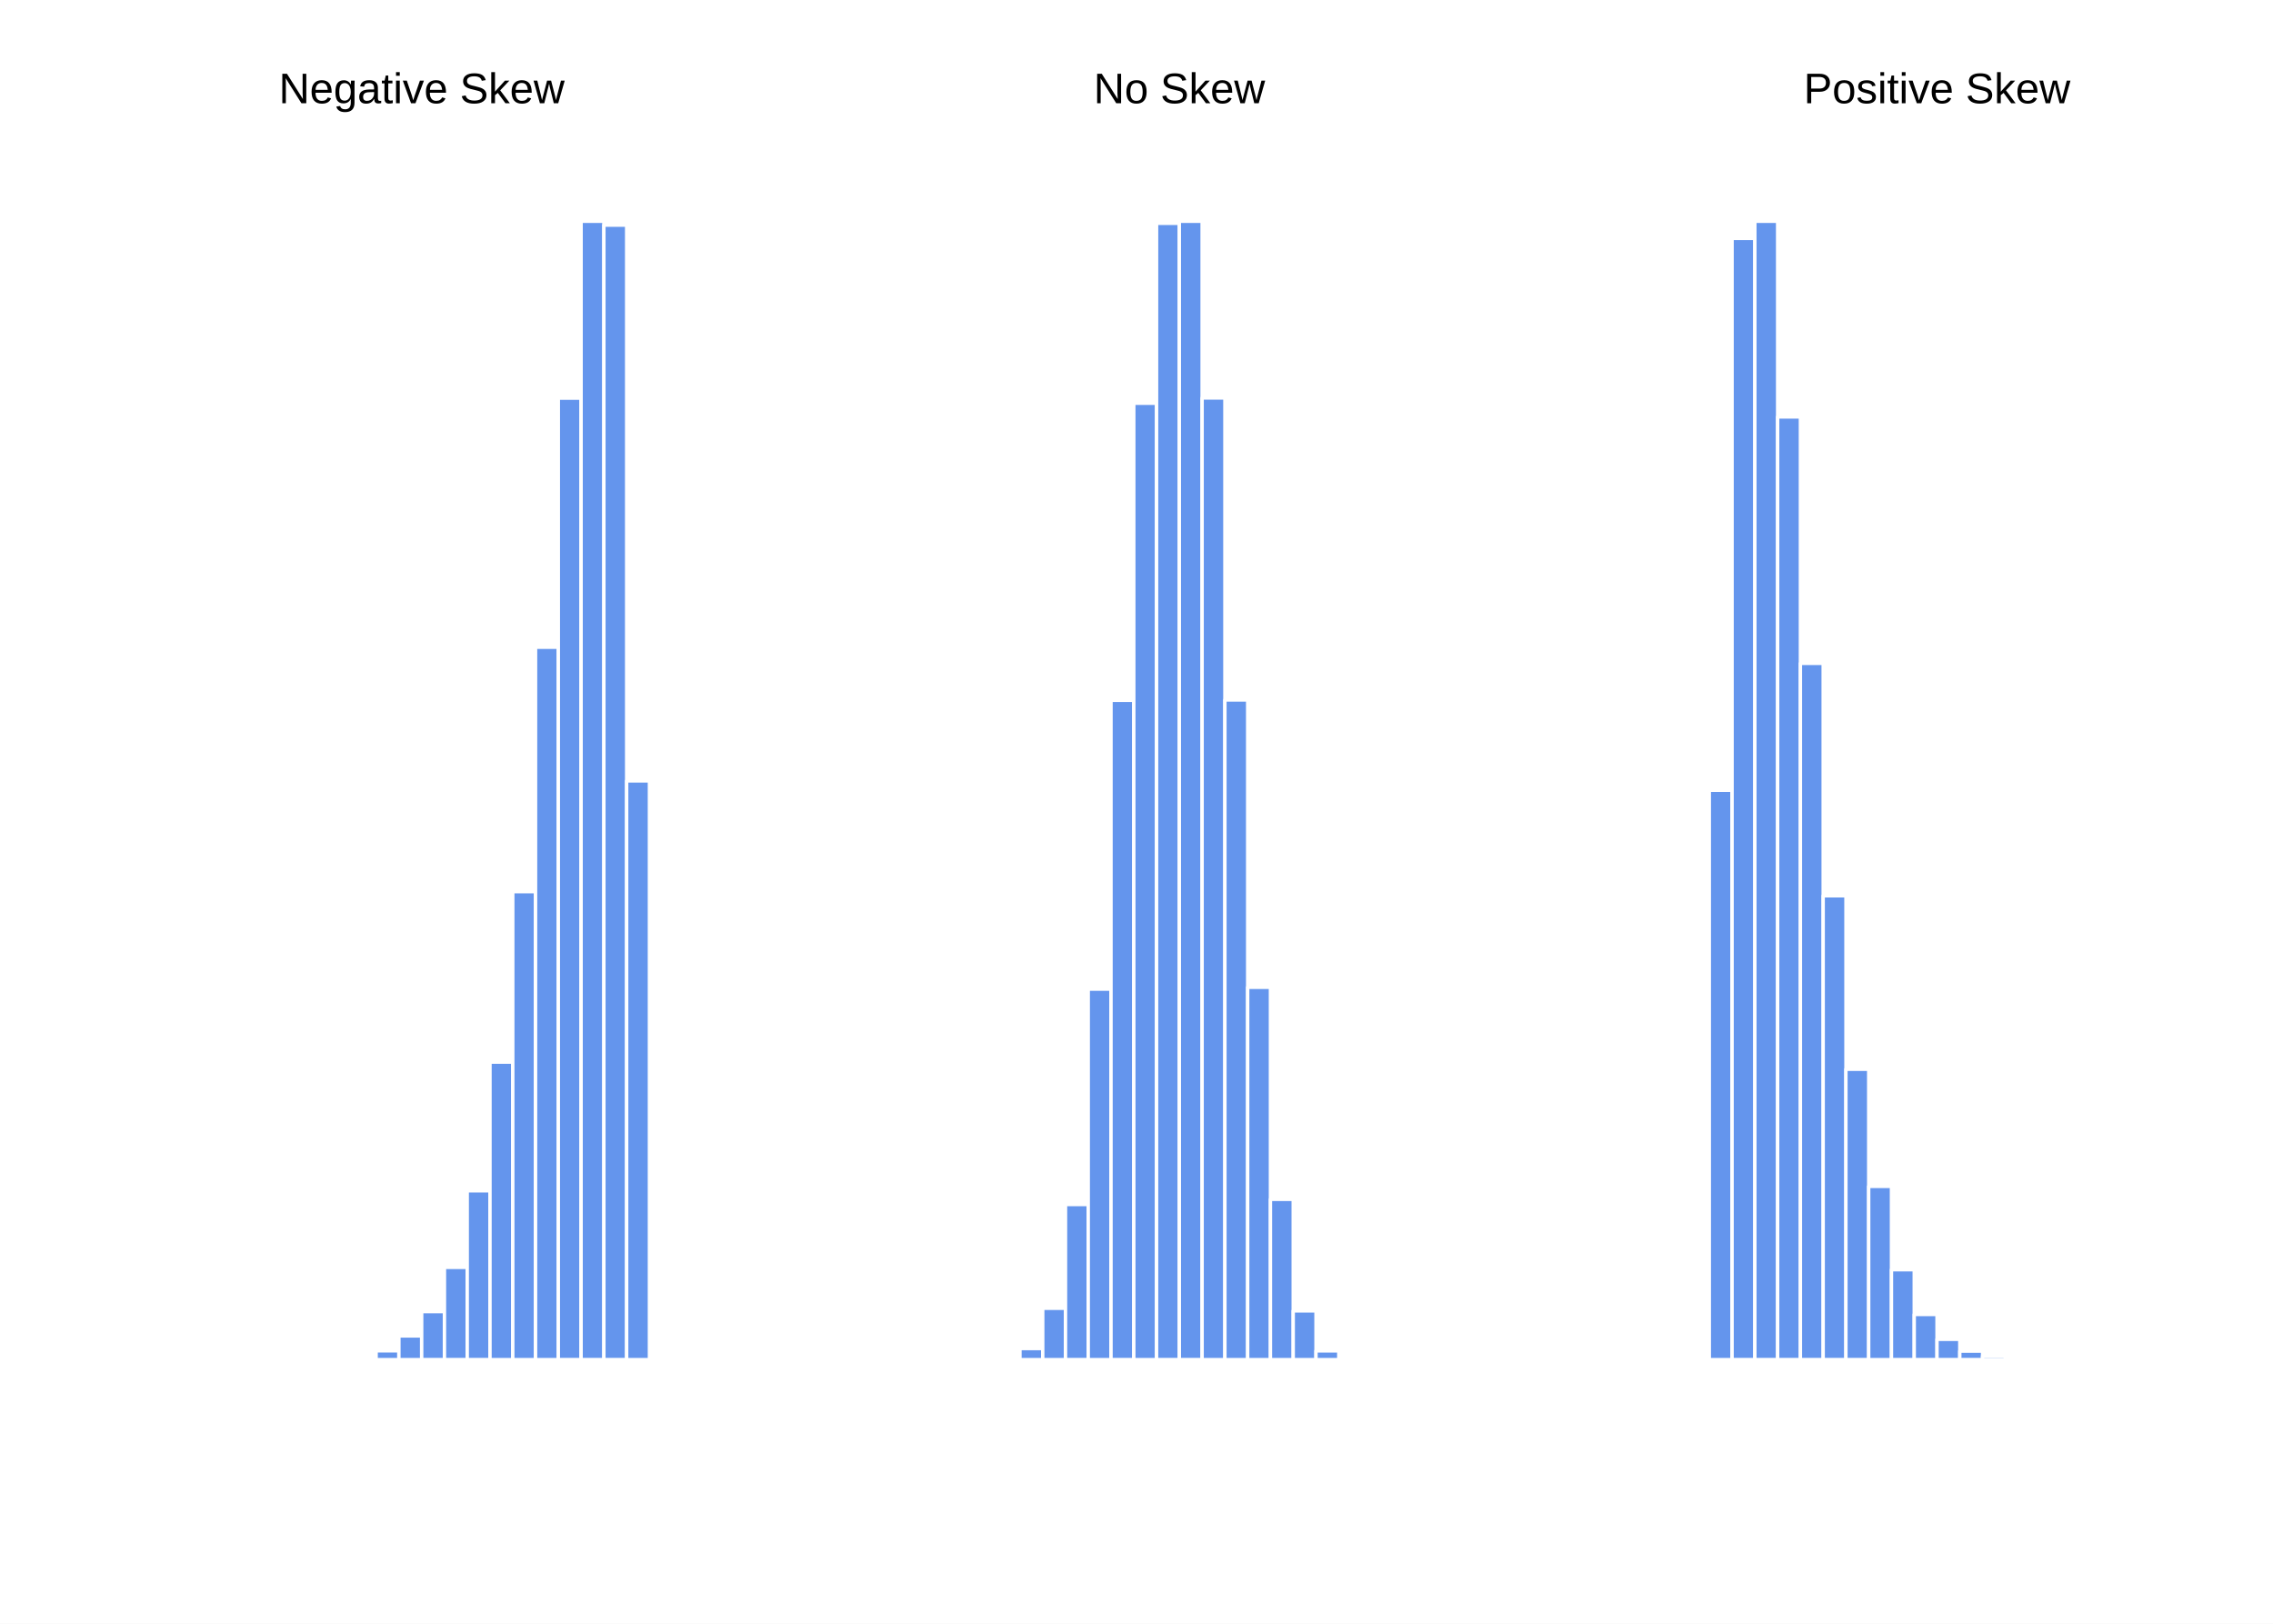
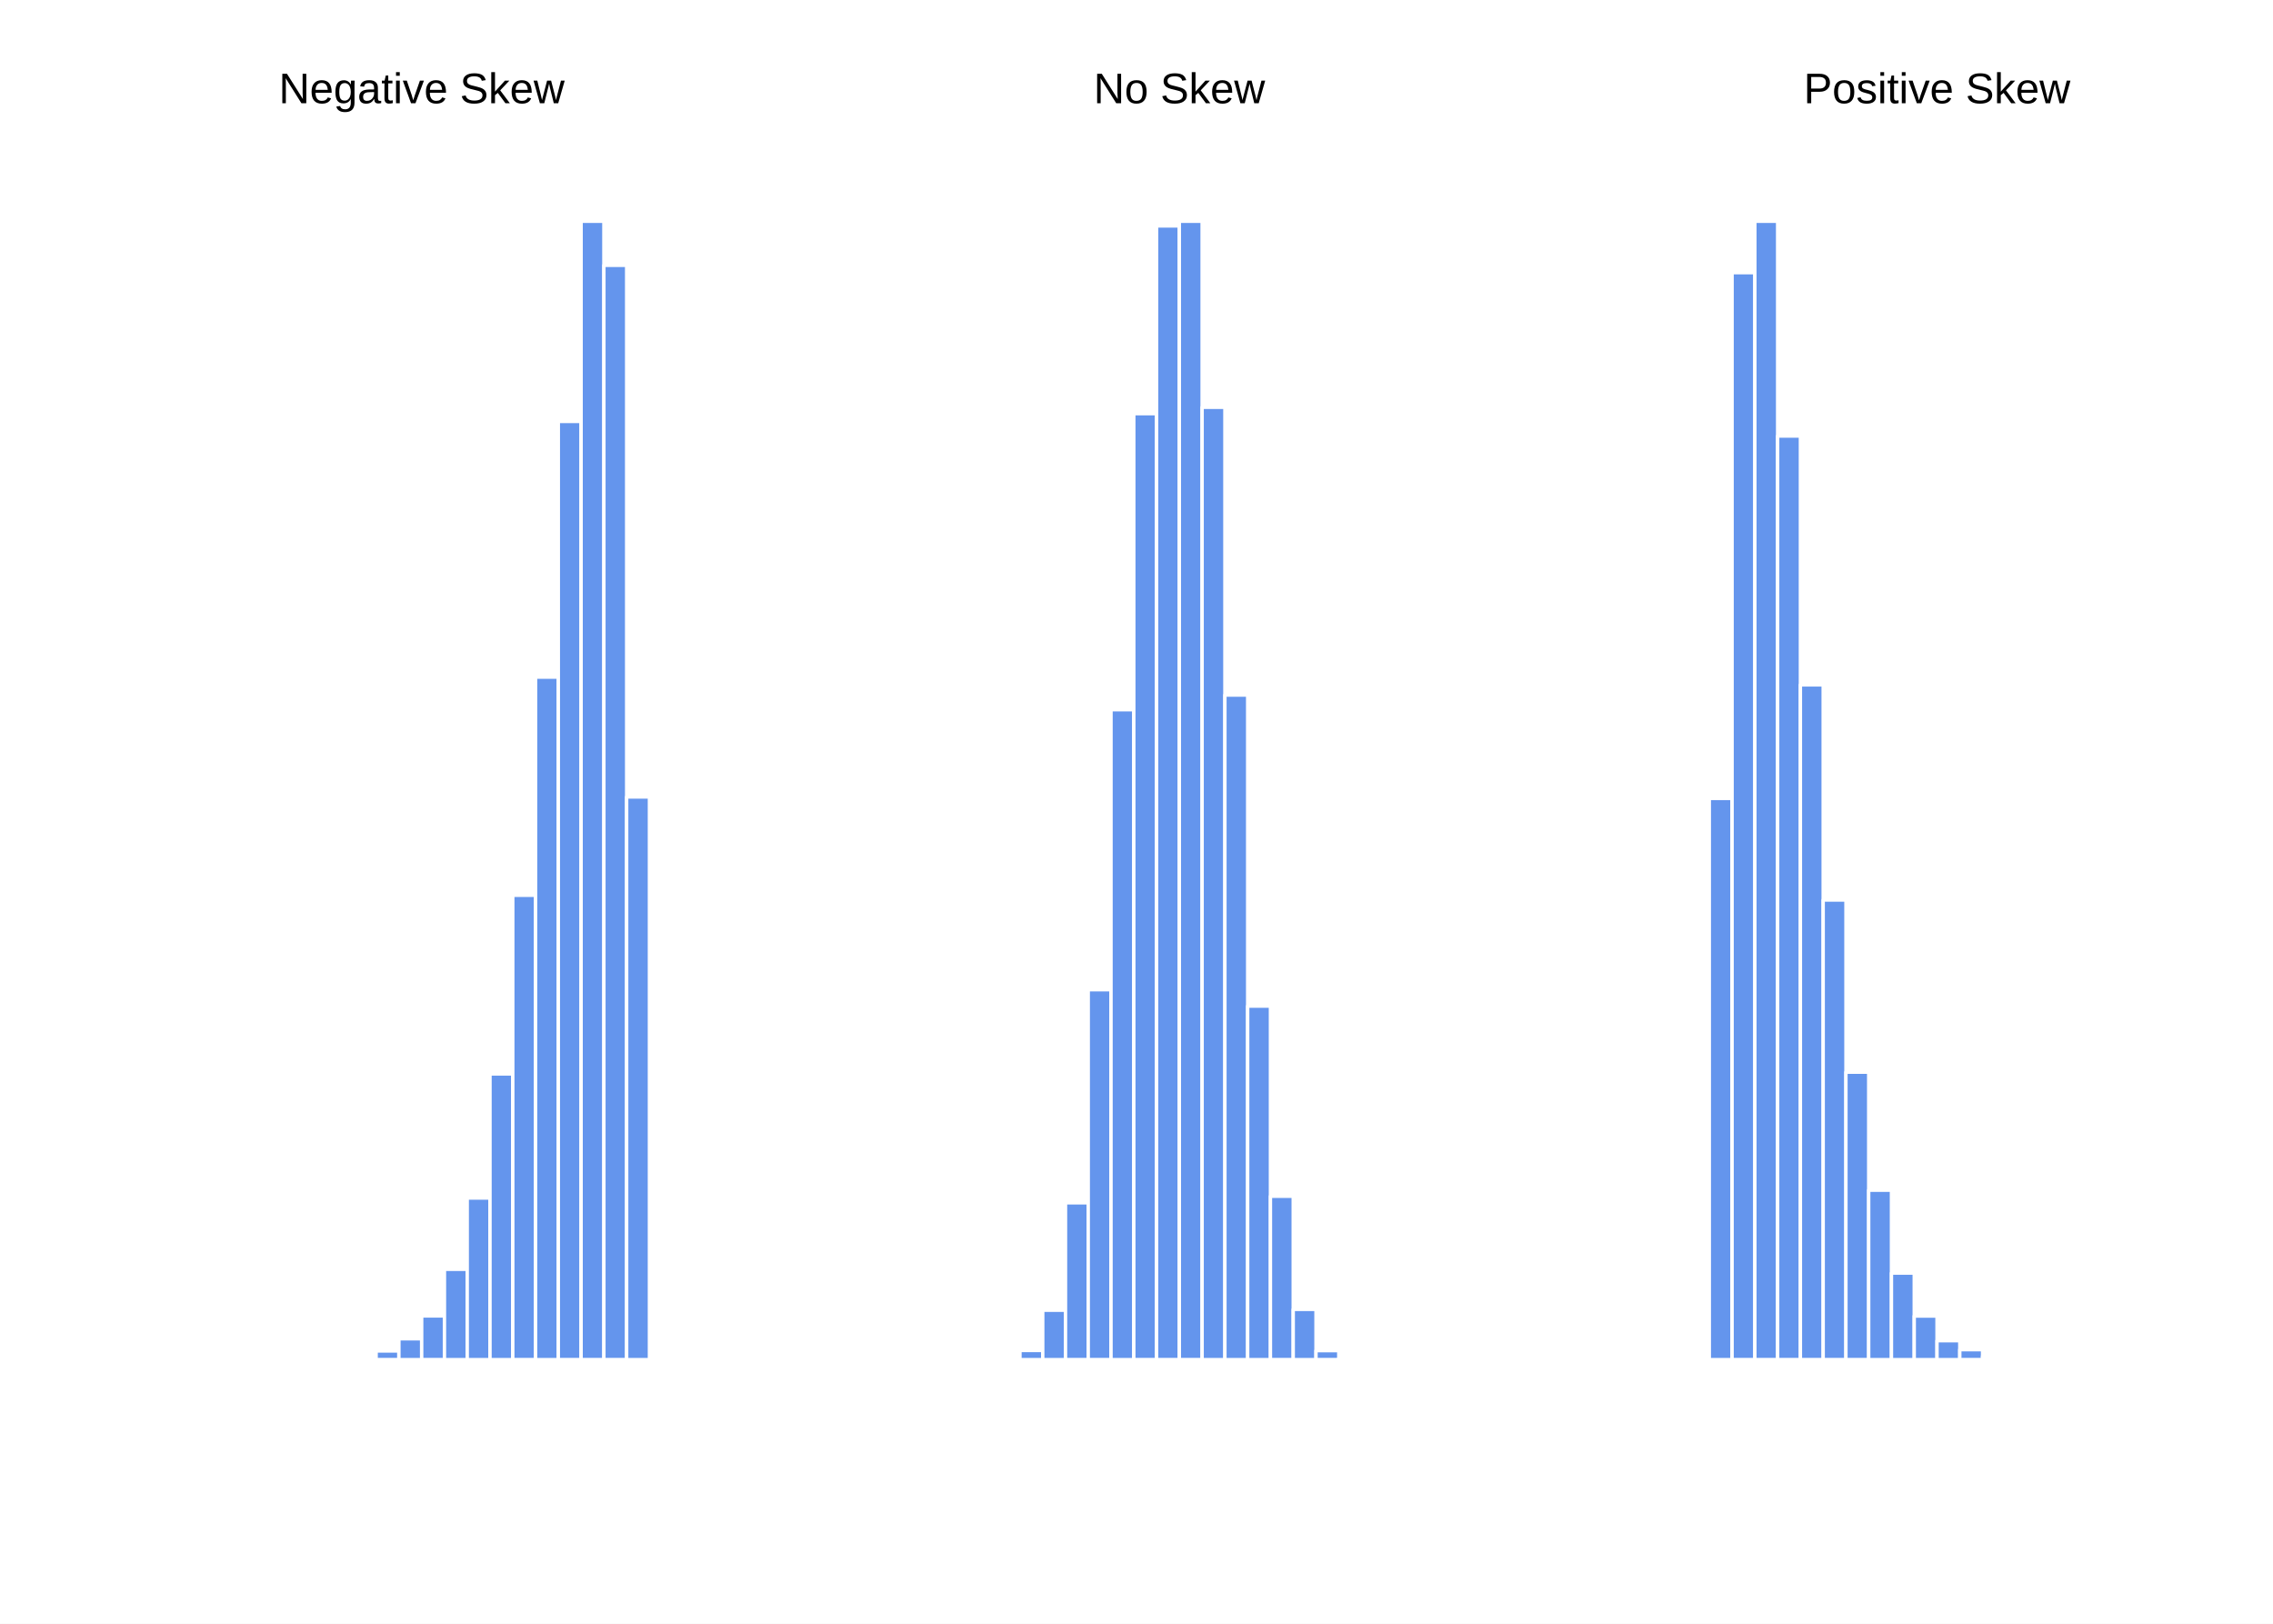
<svg xmlns="http://www.w3.org/2000/svg" class="svglite" width="504.00pt" height="360.00pt" viewBox="0 0 504.00 360.00">
  <defs>
    <style type="text/css">
    .svglite line, .svglite polyline, .svglite polygon, .svglite path, .svglite rect, .svglite circle {
      fill: none;
      stroke: #000000;
      stroke-linecap: round;
      stroke-linejoin: round;
      stroke-miterlimit: 10.00;
    }
    .svglite text {
      white-space: pre;
    }
  </style>
  </defs>
  <rect width="100%" height="100%" style="stroke: none; fill: #FFFFFF;" />
  <defs>
    <clipPath id="cpMC4wMHw1MDQuMDB8MC4wMHwzNjAuMDA=">
      <rect x="0.00" y="0.00" width="504.00" height="360.00" />
    </clipPath>
  </defs>
  <g clip-path="url(#cpMC4wMHw1MDQuMDB8MC4wMHwzNjAuMDA=)">
</g>
  <defs>
    <clipPath id="cpMzguOTd8MTQ4LjA0fDM4Ljk3fDMxMS41Mw==">
      <rect x="38.97" y="38.97" width="109.08" height="272.56" />
    </clipPath>
  </defs>
  <g clip-path="url(#cpMzguOTd8MTQ4LjA0fDM4Ljk3fDMxMS41Mw==)">
</g>
  <defs>
    <clipPath id="cpMC4wMHwxNjguMDB8MC4wMHwzNjAuMDA=">
      <rect x="0.00" y="0.00" width="168.00" height="360.00" />
    </clipPath>
  </defs>
  <g clip-path="url(#cpMC4wMHwxNjguMDB8MC4wMHwzNjAuMDA=)">
    <text x="93.50" y="22.89" text-anchor="middle" style="font-size: 9.50px; font-family: &quot;Arial&quot;;" textLength="63.38px" lengthAdjust="spacingAndGlyphs">Negative Skew</text>
  </g>
  <g clip-path="url(#cpMzguOTd8MTQ4LjA0fDM4Ljk3fDMxMS41Mw==)">
    <rect x="43.01" y="301.43" width="5.05" height="0.00" style="stroke-width: 0.75; stroke: #FFFFFF; fill: #6495ED;" />
    <rect x="48.06" y="301.43" width="5.05" height="0.00" style="stroke-width: 0.75; stroke: #FFFFFF; fill: #6495ED;" />
    <rect x="53.11" y="301.43" width="5.05" height="0.00" style="stroke-width: 0.75; stroke: #FFFFFF; fill: #6495ED;" />
    <rect x="58.16" y="301.43" width="5.05" height="0.00" style="stroke-width: 0.75; stroke: #FFFFFF; fill: #6495ED;" />
-     <rect x="63.21" y="301.42" width="5.05" height="0.012" style="stroke-width: 0.75; stroke: #FFFFFF; fill: #6495ED;" />
-     <rect x="68.26" y="301.36" width="5.05" height="0.075" style="stroke-width: 0.75; stroke: #FFFFFF; fill: #6495ED;" />
-     <rect x="73.30" y="301.22" width="5.05" height="0.21" style="stroke-width: 0.75; stroke: #FFFFFF; fill: #6495ED;" />
-     <rect x="78.35" y="300.90" width="5.05" height="0.54" style="stroke-width: 0.75; stroke: #FFFFFF; fill: #6495ED;" />
-     <rect x="83.40" y="299.50" width="5.05" height="1.94" style="stroke-width: 0.75; stroke: #FFFFFF; fill: #6495ED;" />
-     <rect x="88.45" y="296.19" width="5.05" height="5.25" style="stroke-width: 0.75; stroke: #FFFFFF; fill: #6495ED;" />
-     <rect x="93.50" y="290.80" width="5.05" height="10.63" style="stroke-width: 0.75; stroke: #FFFFFF; fill: #6495ED;" />
-     <rect x="98.55" y="280.99" width="5.05" height="20.44" style="stroke-width: 0.75; stroke: #FFFFFF; fill: #6495ED;" />
-     <rect x="103.60" y="264.01" width="5.05" height="37.42" style="stroke-width: 0.75; stroke: #FFFFFF; fill: #6495ED;" />
-     <rect x="108.65" y="235.49" width="5.05" height="65.95" style="stroke-width: 0.75; stroke: #FFFFFF; fill: #6495ED;" />
-     <rect x="113.70" y="197.69" width="5.05" height="103.75" style="stroke-width: 0.75; stroke: #FFFFFF; fill: #6495ED;" />
-     <rect x="118.75" y="143.50" width="5.05" height="157.94" style="stroke-width: 0.75; stroke: #FFFFFF; fill: #6495ED;" />
-     <rect x="123.80" y="88.27" width="5.05" height="213.16" style="stroke-width: 0.75; stroke: #FFFFFF; fill: #6495ED;" />
+     <rect x="63.21" y="301.43" width="5.05" height="0.00" style="stroke-width: 0.75; stroke: #FFFFFF; fill: #6495ED;" />
+     <rect x="68.26" y="301.39" width="5.05" height="0.049" style="stroke-width: 0.75; stroke: #FFFFFF; fill: #6495ED;" />
+     <rect x="73.30" y="301.25" width="5.05" height="0.18" style="stroke-width: 0.75; stroke: #FFFFFF; fill: #6495ED;" />
+     <rect x="78.35" y="300.74" width="5.05" height="0.69" style="stroke-width: 0.75; stroke: #FFFFFF; fill: #6495ED;" />
+     <rect x="83.40" y="299.52" width="5.05" height="1.91" style="stroke-width: 0.75; stroke: #FFFFFF; fill: #6495ED;" />
+     <rect x="88.45" y="296.82" width="5.05" height="4.62" style="stroke-width: 0.75; stroke: #FFFFFF; fill: #6495ED;" />
+     <rect x="93.50" y="291.76" width="5.05" height="9.67" style="stroke-width: 0.75; stroke: #FFFFFF; fill: #6495ED;" />
+     <rect x="98.55" y="281.42" width="5.05" height="20.02" style="stroke-width: 0.75; stroke: #FFFFFF; fill: #6495ED;" />
+     <rect x="103.60" y="265.61" width="5.05" height="35.83" style="stroke-width: 0.75; stroke: #FFFFFF; fill: #6495ED;" />
+     <rect x="108.65" y="238.10" width="5.05" height="63.34" style="stroke-width: 0.75; stroke: #FFFFFF; fill: #6495ED;" />
+     <rect x="113.70" y="198.50" width="5.05" height="102.93" style="stroke-width: 0.75; stroke: #FFFFFF; fill: #6495ED;" />
+     <rect x="118.75" y="150.13" width="5.05" height="151.31" style="stroke-width: 0.75; stroke: #FFFFFF; fill: #6495ED;" />
+     <rect x="123.80" y="93.44" width="5.05" height="207.99" style="stroke-width: 0.75; stroke: #FFFFFF; fill: #6495ED;" />
    <rect x="128.85" y="49.06" width="5.05" height="252.37" style="stroke-width: 0.75; stroke: #FFFFFF; fill: #6495ED;" />
-     <rect x="133.90" y="49.92" width="5.05" height="251.51" style="stroke-width: 0.75; stroke: #FFFFFF; fill: #6495ED;" />
-     <rect x="138.95" y="173.14" width="5.05" height="128.30" style="stroke-width: 0.75; stroke: #FFFFFF; fill: #6495ED;" />
+     <rect x="133.90" y="58.83" width="5.05" height="242.60" style="stroke-width: 0.75; stroke: #FFFFFF; fill: #6495ED;" />
+     <rect x="138.95" y="176.70" width="5.05" height="124.74" style="stroke-width: 0.75; stroke: #FFFFFF; fill: #6495ED;" />
  </g>
  <defs>
    <clipPath id="cpMjA2Ljk3fDMxNi4wNHwzOC45N3wzMTEuNTM=">
      <rect x="206.97" y="38.97" width="109.08" height="272.56" />
    </clipPath>
  </defs>
  <g clip-path="url(#cpMjA2Ljk3fDMxNi4wNHwzOC45N3wzMTEuNTM=)">
</g>
  <defs>
    <clipPath id="cpMTY4LjAwfDMzNi4wMHwwLjAwfDM2MC4wMA==">
      <rect x="168.00" y="0.00" width="168.00" height="360.00" />
    </clipPath>
  </defs>
  <g clip-path="url(#cpMTY4LjAwfDMzNi4wMHwwLjAwfDM2MC4wMA==)">
    <text x="261.50" y="22.89" text-anchor="middle" style="font-size: 9.50px; font-family: &quot;Arial&quot;;" textLength="38.02px" lengthAdjust="spacingAndGlyphs">No Skew</text>
  </g>
  <g clip-path="url(#cpMjA2Ljk3fDMxNi4wNHwzOC45N3wzMTEuNTM=)">
    <rect x="211.01" y="301.43" width="5.05" height="0.00" style="stroke-width: 0.75; stroke: #FFFFFF; fill: #6495ED;" />
    <rect x="216.06" y="301.43" width="5.05" height="0.00" style="stroke-width: 0.75; stroke: #FFFFFF; fill: #6495ED;" />
-     <rect x="221.11" y="301.21" width="5.05" height="0.22" style="stroke-width: 0.75; stroke: #FFFFFF; fill: #6495ED;" />
-     <rect x="226.16" y="298.99" width="5.05" height="2.45" style="stroke-width: 0.75; stroke: #FFFFFF; fill: #6495ED;" />
-     <rect x="231.21" y="290.06" width="5.05" height="11.38" style="stroke-width: 0.75; stroke: #FFFFFF; fill: #6495ED;" />
-     <rect x="236.26" y="267.06" width="5.05" height="34.37" style="stroke-width: 0.75; stroke: #FFFFFF; fill: #6495ED;" />
-     <rect x="241.30" y="219.30" width="5.05" height="82.14" style="stroke-width: 0.75; stroke: #FFFFFF; fill: #6495ED;" />
-     <rect x="246.35" y="155.27" width="5.05" height="146.16" style="stroke-width: 0.75; stroke: #FFFFFF; fill: #6495ED;" />
-     <rect x="251.40" y="89.40" width="5.05" height="212.04" style="stroke-width: 0.75; stroke: #FFFFFF; fill: #6495ED;" />
-     <rect x="256.45" y="49.52" width="5.05" height="251.91" style="stroke-width: 0.75; stroke: #FFFFFF; fill: #6495ED;" />
+     <rect x="221.11" y="301.29" width="5.05" height="0.15" style="stroke-width: 0.75; stroke: #FFFFFF; fill: #6495ED;" />
+     <rect x="226.16" y="299.42" width="5.05" height="2.02" style="stroke-width: 0.75; stroke: #FFFFFF; fill: #6495ED;" />
+     <rect x="231.21" y="290.50" width="5.05" height="10.94" style="stroke-width: 0.75; stroke: #FFFFFF; fill: #6495ED;" />
+     <rect x="236.26" y="266.68" width="5.05" height="34.75" style="stroke-width: 0.75; stroke: #FFFFFF; fill: #6495ED;" />
+     <rect x="241.30" y="219.43" width="5.05" height="82.00" style="stroke-width: 0.75; stroke: #FFFFFF; fill: #6495ED;" />
+     <rect x="246.35" y="157.36" width="5.05" height="144.08" style="stroke-width: 0.75; stroke: #FFFFFF; fill: #6495ED;" />
+     <rect x="251.40" y="91.71" width="5.05" height="209.72" style="stroke-width: 0.75; stroke: #FFFFFF; fill: #6495ED;" />
+     <rect x="256.45" y="50.09" width="5.05" height="251.34" style="stroke-width: 0.75; stroke: #FFFFFF; fill: #6495ED;" />
    <rect x="261.50" y="49.06" width="5.05" height="252.37" style="stroke-width: 0.75; stroke: #FFFFFF; fill: #6495ED;" />
-     <rect x="266.55" y="88.24" width="5.05" height="213.20" style="stroke-width: 0.75; stroke: #FFFFFF; fill: #6495ED;" />
-     <rect x="271.60" y="155.20" width="5.05" height="146.24" style="stroke-width: 0.75; stroke: #FFFFFF; fill: #6495ED;" />
-     <rect x="276.65" y="218.90" width="5.05" height="82.54" style="stroke-width: 0.75; stroke: #FFFFFF; fill: #6495ED;" />
-     <rect x="281.70" y="265.91" width="5.05" height="35.53" style="stroke-width: 0.75; stroke: #FFFFFF; fill: #6495ED;" />
-     <rect x="286.75" y="290.64" width="5.05" height="10.80" style="stroke-width: 0.75; stroke: #FFFFFF; fill: #6495ED;" />
-     <rect x="291.80" y="299.51" width="5.05" height="1.93" style="stroke-width: 0.75; stroke: #FFFFFF; fill: #6495ED;" />
-     <rect x="296.85" y="301.30" width="5.05" height="0.13" style="stroke-width: 0.75; stroke: #FFFFFF; fill: #6495ED;" />
-     <rect x="301.90" y="301.42" width="5.05" height="0.015" style="stroke-width: 0.75; stroke: #FFFFFF; fill: #6495ED;" />
+     <rect x="266.55" y="90.30" width="5.05" height="211.14" style="stroke-width: 0.75; stroke: #FFFFFF; fill: #6495ED;" />
+     <rect x="271.60" y="154.10" width="5.05" height="147.34" style="stroke-width: 0.75; stroke: #FFFFFF; fill: #6495ED;" />
+     <rect x="276.65" y="223.06" width="5.05" height="78.38" style="stroke-width: 0.75; stroke: #FFFFFF; fill: #6495ED;" />
+     <rect x="281.70" y="265.22" width="5.05" height="36.21" style="stroke-width: 0.75; stroke: #FFFFFF; fill: #6495ED;" />
+     <rect x="286.75" y="290.31" width="5.05" height="11.13" style="stroke-width: 0.75; stroke: #FFFFFF; fill: #6495ED;" />
+     <rect x="291.80" y="299.46" width="5.05" height="1.97" style="stroke-width: 0.75; stroke: #FFFFFF; fill: #6495ED;" />
+     <rect x="296.85" y="301.17" width="5.05" height="0.27" style="stroke-width: 0.75; stroke: #FFFFFF; fill: #6495ED;" />
+     <rect x="301.90" y="301.43" width="5.05" height="0.00" style="stroke-width: 0.75; stroke: #FFFFFF; fill: #6495ED;" />
    <rect x="306.95" y="301.43" width="5.05" height="0.00" style="stroke-width: 0.75; stroke: #FFFFFF; fill: #6495ED;" />
  </g>
  <defs>
    <clipPath id="cpMzc0Ljk3fDQ4NC4wNHwzOC45N3wzMTEuNTM=">
      <rect x="374.97" y="38.97" width="109.08" height="272.56" />
    </clipPath>
  </defs>
  <g clip-path="url(#cpMzc0Ljk3fDQ4NC4wNHwzOC45N3wzMTEuNTM=)">
</g>
  <defs>
    <clipPath id="cpMzM2LjAwfDUwNC4wMHwwLjAwfDM2MC4wMA==">
      <rect x="336.00" y="0.00" width="168.00" height="360.00" />
    </clipPath>
  </defs>
  <g clip-path="url(#cpMzM2LjAwfDUwNC4wMHwwLjAwfDM2MC4wMA==)">
    <text x="429.50" y="22.89" text-anchor="middle" style="font-size: 9.50px; font-family: &quot;Arial&quot;;" textLength="59.15px" lengthAdjust="spacingAndGlyphs">Positive Skew</text>
  </g>
  <g clip-path="url(#cpMzc0Ljk3fDQ4NC4wNHwzOC45N3wzMTEuNTM=)">
-     <rect x="379.01" y="175.22" width="5.05" height="126.22" style="stroke-width: 0.75; stroke: #FFFFFF; fill: #6495ED;" />
-     <rect x="384.06" y="52.86" width="5.05" height="248.57" style="stroke-width: 0.75; stroke: #FFFFFF; fill: #6495ED;" />
+     <rect x="379.01" y="177.02" width="5.05" height="124.42" style="stroke-width: 0.75; stroke: #FFFFFF; fill: #6495ED;" />
+     <rect x="384.06" y="60.46" width="5.05" height="240.97" style="stroke-width: 0.75; stroke: #FFFFFF; fill: #6495ED;" />
    <rect x="389.11" y="49.06" width="5.05" height="252.37" style="stroke-width: 0.75; stroke: #FFFFFF; fill: #6495ED;" />
-     <rect x="394.16" y="92.44" width="5.05" height="208.99" style="stroke-width: 0.75; stroke: #FFFFFF; fill: #6495ED;" />
-     <rect x="399.21" y="147.08" width="5.05" height="154.35" style="stroke-width: 0.75; stroke: #FFFFFF; fill: #6495ED;" />
-     <rect x="404.26" y="198.60" width="5.05" height="102.83" style="stroke-width: 0.75; stroke: #FFFFFF; fill: #6495ED;" />
-     <rect x="409.30" y="237.07" width="5.05" height="64.36" style="stroke-width: 0.75; stroke: #FFFFFF; fill: #6495ED;" />
-     <rect x="414.35" y="263.04" width="5.05" height="38.40" style="stroke-width: 0.75; stroke: #FFFFFF; fill: #6495ED;" />
-     <rect x="419.40" y="281.51" width="5.05" height="19.92" style="stroke-width: 0.75; stroke: #FFFFFF; fill: #6495ED;" />
-     <rect x="424.45" y="291.43" width="5.05" height="10.00" style="stroke-width: 0.75; stroke: #FFFFFF; fill: #6495ED;" />
-     <rect x="429.50" y="296.94" width="5.05" height="4.49" style="stroke-width: 0.75; stroke: #FFFFFF; fill: #6495ED;" />
-     <rect x="434.55" y="299.57" width="5.05" height="1.86" style="stroke-width: 0.75; stroke: #FFFFFF; fill: #6495ED;" />
-     <rect x="439.60" y="300.66" width="5.05" height="0.78" style="stroke-width: 0.75; stroke: #FFFFFF; fill: #6495ED;" />
-     <rect x="444.65" y="301.20" width="5.05" height="0.23" style="stroke-width: 0.75; stroke: #FFFFFF; fill: #6495ED;" />
-     <rect x="449.70" y="301.41" width="5.05" height="0.025" style="stroke-width: 0.75; stroke: #FFFFFF; fill: #6495ED;" />
+     <rect x="394.16" y="96.68" width="5.05" height="204.75" style="stroke-width: 0.75; stroke: #FFFFFF; fill: #6495ED;" />
+     <rect x="399.21" y="151.84" width="5.05" height="149.59" style="stroke-width: 0.75; stroke: #FFFFFF; fill: #6495ED;" />
+     <rect x="404.26" y="199.55" width="5.05" height="101.88" style="stroke-width: 0.75; stroke: #FFFFFF; fill: #6495ED;" />
+     <rect x="409.30" y="237.72" width="5.05" height="63.71" style="stroke-width: 0.75; stroke: #FFFFFF; fill: #6495ED;" />
+     <rect x="414.35" y="263.88" width="5.05" height="37.56" style="stroke-width: 0.75; stroke: #FFFFFF; fill: #6495ED;" />
+     <rect x="419.40" y="282.26" width="5.05" height="19.18" style="stroke-width: 0.75; stroke: #FFFFFF; fill: #6495ED;" />
+     <rect x="424.45" y="291.78" width="5.05" height="9.66" style="stroke-width: 0.75; stroke: #FFFFFF; fill: #6495ED;" />
+     <rect x="429.50" y="297.26" width="5.05" height="4.18" style="stroke-width: 0.75; stroke: #FFFFFF; fill: #6495ED;" />
+     <rect x="434.55" y="299.24" width="5.05" height="2.19" style="stroke-width: 0.75; stroke: #FFFFFF; fill: #6495ED;" />
+     <rect x="439.60" y="300.68" width="5.05" height="0.75" style="stroke-width: 0.75; stroke: #FFFFFF; fill: #6495ED;" />
+     <rect x="444.65" y="301.22" width="5.05" height="0.22" style="stroke-width: 0.75; stroke: #FFFFFF; fill: #6495ED;" />
+     <rect x="449.70" y="301.41" width="5.05" height="0.024" style="stroke-width: 0.75; stroke: #FFFFFF; fill: #6495ED;" />
    <rect x="454.75" y="301.42" width="5.05" height="0.012" style="stroke-width: 0.75; stroke: #FFFFFF; fill: #6495ED;" />
-     <rect x="459.80" y="301.42" width="5.05" height="0.012" style="stroke-width: 0.75; stroke: #FFFFFF; fill: #6495ED;" />
+     <rect x="459.80" y="301.43" width="5.05" height="0.00" style="stroke-width: 0.75; stroke: #FFFFFF; fill: #6495ED;" />
    <rect x="464.85" y="301.43" width="5.05" height="0.00" style="stroke-width: 0.75; stroke: #FFFFFF; fill: #6495ED;" />
    <rect x="469.90" y="301.43" width="5.05" height="0.00" style="stroke-width: 0.75; stroke: #FFFFFF; fill: #6495ED;" />
    <rect x="474.95" y="301.43" width="5.05" height="0.00" style="stroke-width: 0.75; stroke: #FFFFFF; fill: #6495ED;" />
  </g>
</svg>
